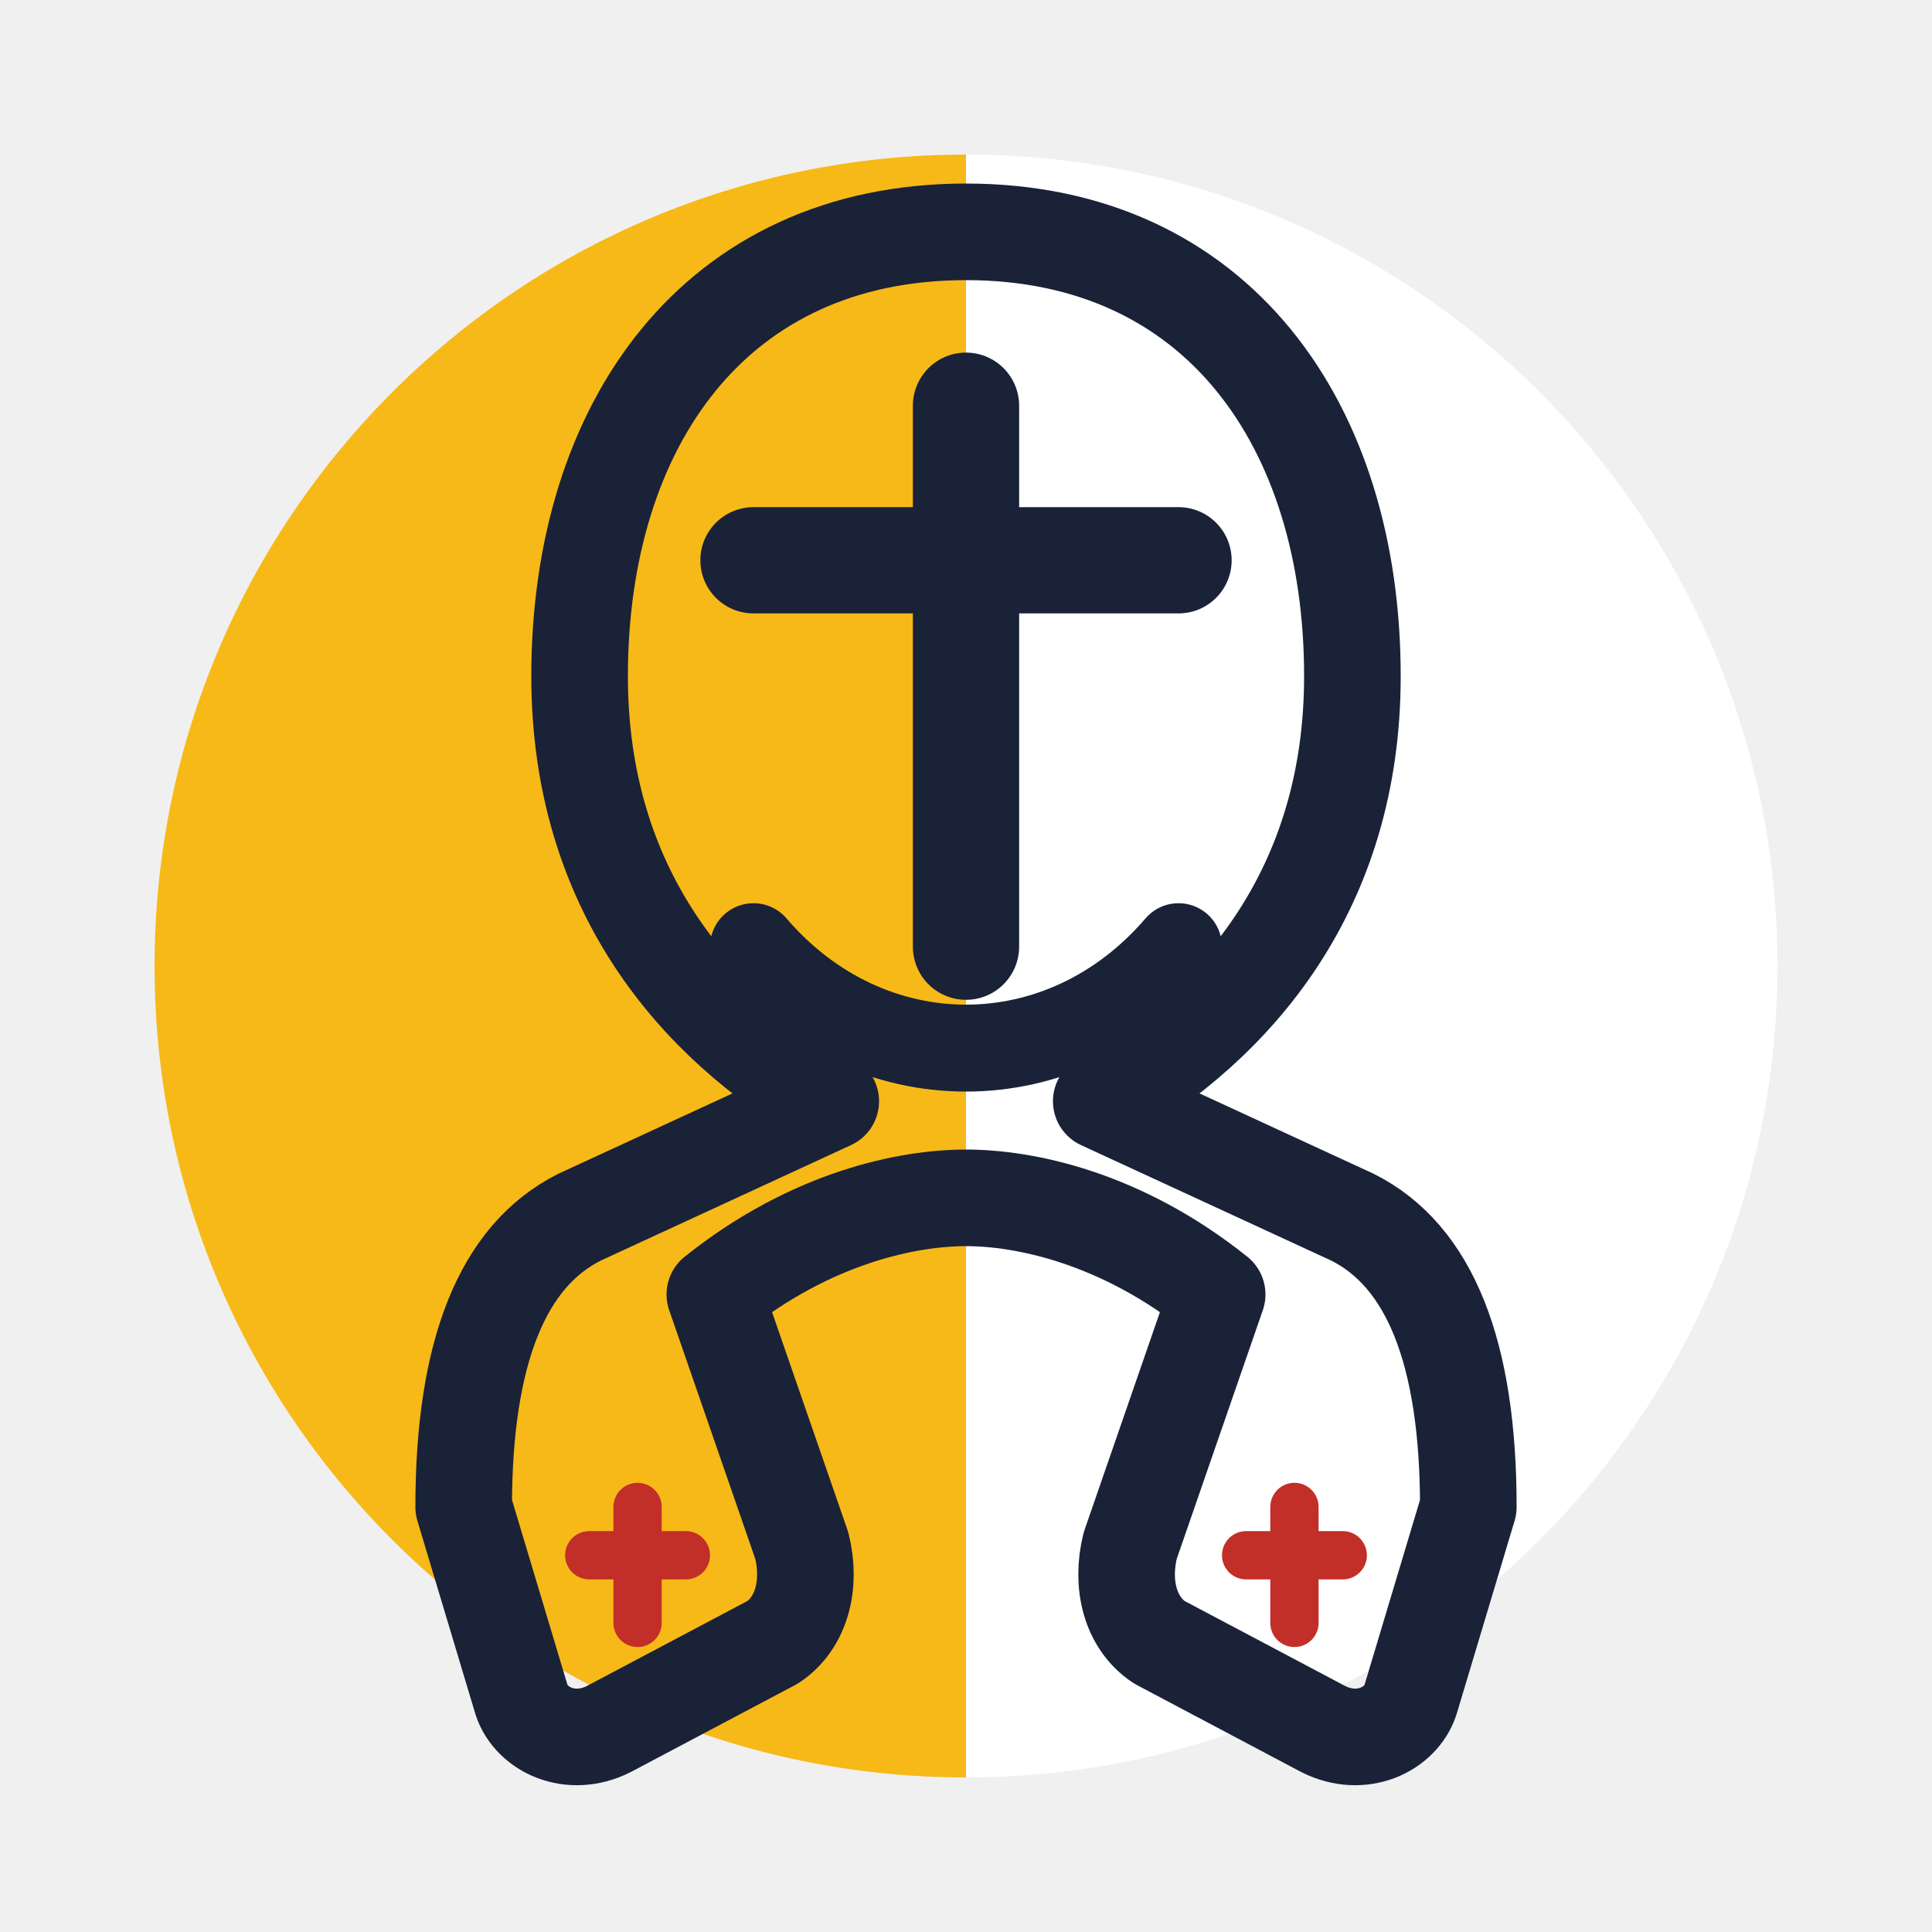
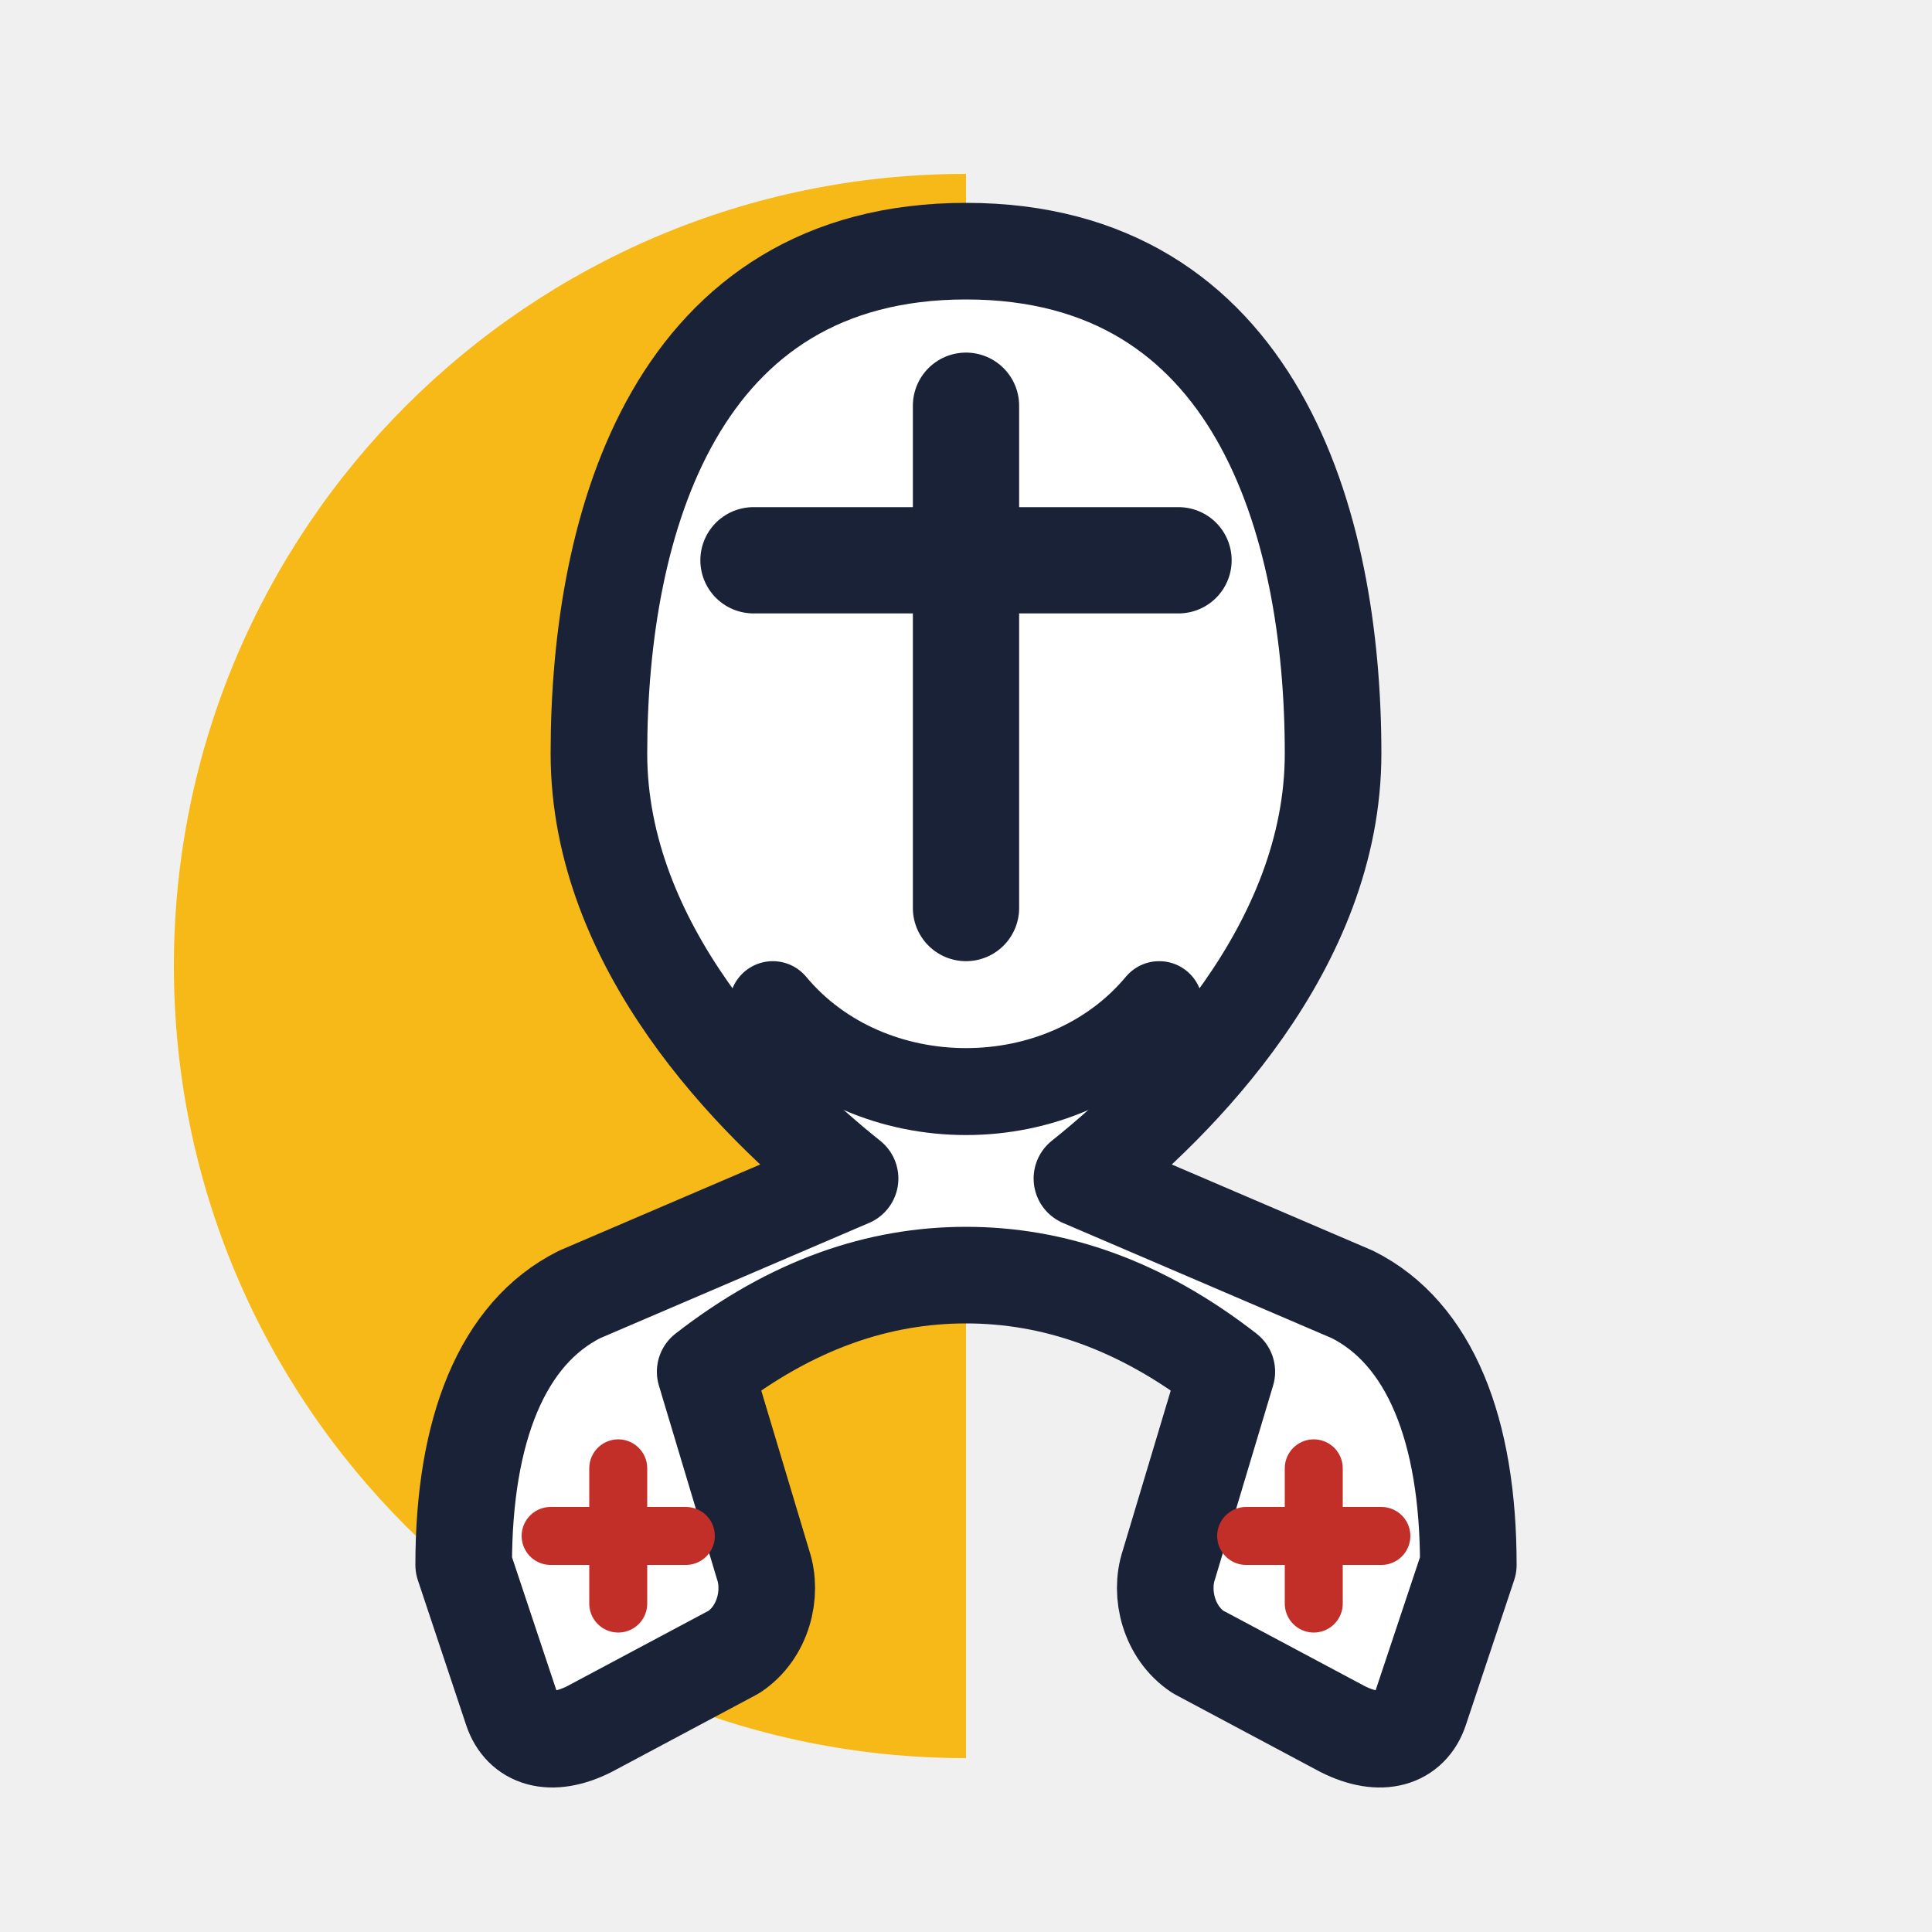
- <svg xmlns="http://www.w3.org/2000/svg" viewBox="0 0 100 100" width="100%" height="100%">
+ <svg xmlns="http://www.w3.org/2000/svg" viewBox="0 0 100 100" width="512" height="512">
  <defs>
-     <clipPath id="circleClip">
-       <circle cx="50" cy="50" r="42" />
+     <clipPath id="semicircle-left">
+       <rect x="0" y="0" width="50" height="100" />
    </clipPath>
  </defs>
-   <g clip-path="url(#circleClip)">
-     <rect x="8" y="8" width="42" height="84" fill="#F7B918" />
-     <rect x="50" y="8" width="42" height="84" fill="#FFFFFF" />
-   </g>
-   <path d="M 50 12 C 37 12 30 22 30 35 C 30 46 36 53 43 57 L 30 63 C 26 65 24 70 24 78 L 27 88 C 27.5 89.5 29.5 90.5 31.5 89.5 L 40 85 C 41.5 84 42 82 41.5 80 L 37 67 C 42 63 47 62 50 62 C 53 62 58 63 63 67 L 58.5 80 C 58 82 58.5 84 60 85 L 68.5 89.5 C 70.5 90.5 72.5 89.5 73 88 L 76 78 C 76 70 74 65 70 63 L 57 57 C 64 53 70 46 70 35 C 70 22 63 12 50 12 Z" fill="none" stroke="#1A2238" stroke-width="5" stroke-linecap="round" stroke-linejoin="round" />
-   <line x1="50" y1="21" x2="50" y2="49" stroke="#1A2238" stroke-width="5.5" stroke-linecap="round" />
+   <circle cx="50" cy="50" r="41" fill="#F7B918" clip-path="url(#semicircle-left)" />
+   <path d="M 50 13 C 35 13 31 27 31 39 C 31 49 39 57 44 61 L 30 67 C 26 69 24 74 24 81 L 26.5 88.5 C 27 90 28.5 90.5 30.5 89.5 L 38 85.5 C 39.5 84.5 40 82.5 39.5 81 L 36.5 71 C 41 67.5 45.5 66 50 66 C 54.5 66 59 67.5 63.5 71 L 60.5 81 C 60 82.5 60.5 84.5 62 85.5 L 69.5 89.5 C 71.5 90.5 73 90 73.5 88.5 L 76 81 C 76 74 74 69 70 67 L 56 61 C 61 57 69 49 69 39 C 69 27 65 13 50 13 Z" fill="#FFFFFF" stroke="#1A2238" stroke-width="5" stroke-linecap="round" stroke-linejoin="round" />
+   <line x1="50" y1="21" x2="50" y2="47" stroke="#1A2238" stroke-width="5.5" stroke-linecap="round" />
  <line x1="39" y1="29" x2="61" y2="29" stroke="#1A2238" stroke-width="5.5" stroke-linecap="round" />
-   <path d="M 39 49 C 45 56 55 56 61 49" fill="none" stroke="#1A2238" stroke-width="4.5" stroke-linecap="round" />
-   <line x1="33" y1="78" x2="33" y2="84" stroke="#C22E28" stroke-width="2.5" stroke-linecap="round" />
-   <line x1="30.5" y1="80.5" x2="35.5" y2="80.5" stroke="#C22E28" stroke-width="2.5" stroke-linecap="round" />
-   <line x1="67" y1="78" x2="67" y2="84" stroke="#C22E28" stroke-width="2.5" stroke-linecap="round" />
-   <line x1="64.5" y1="80.5" x2="69.5" y2="80.5" stroke="#C22E28" stroke-width="2.5" stroke-linecap="round" />
+   <path d="M 40 52 C 45 58 55 58 60 52" fill="none" stroke="#1A2238" stroke-width="4.5" stroke-linecap="round" />
+   <line x1="32" y1="76" x2="32" y2="83" stroke="#C22E28" stroke-width="3" stroke-linecap="round" />
+   <line x1="28.5" y1="79.5" x2="35.5" y2="79.5" stroke="#C22E28" stroke-width="3" stroke-linecap="round" />
+   <line x1="68" y1="76" x2="68" y2="83" stroke="#C22E28" stroke-width="3" stroke-linecap="round" />
+   <line x1="64.5" y1="79.5" x2="71.5" y2="79.5" stroke="#C22E28" stroke-width="3" stroke-linecap="round" />
</svg>
